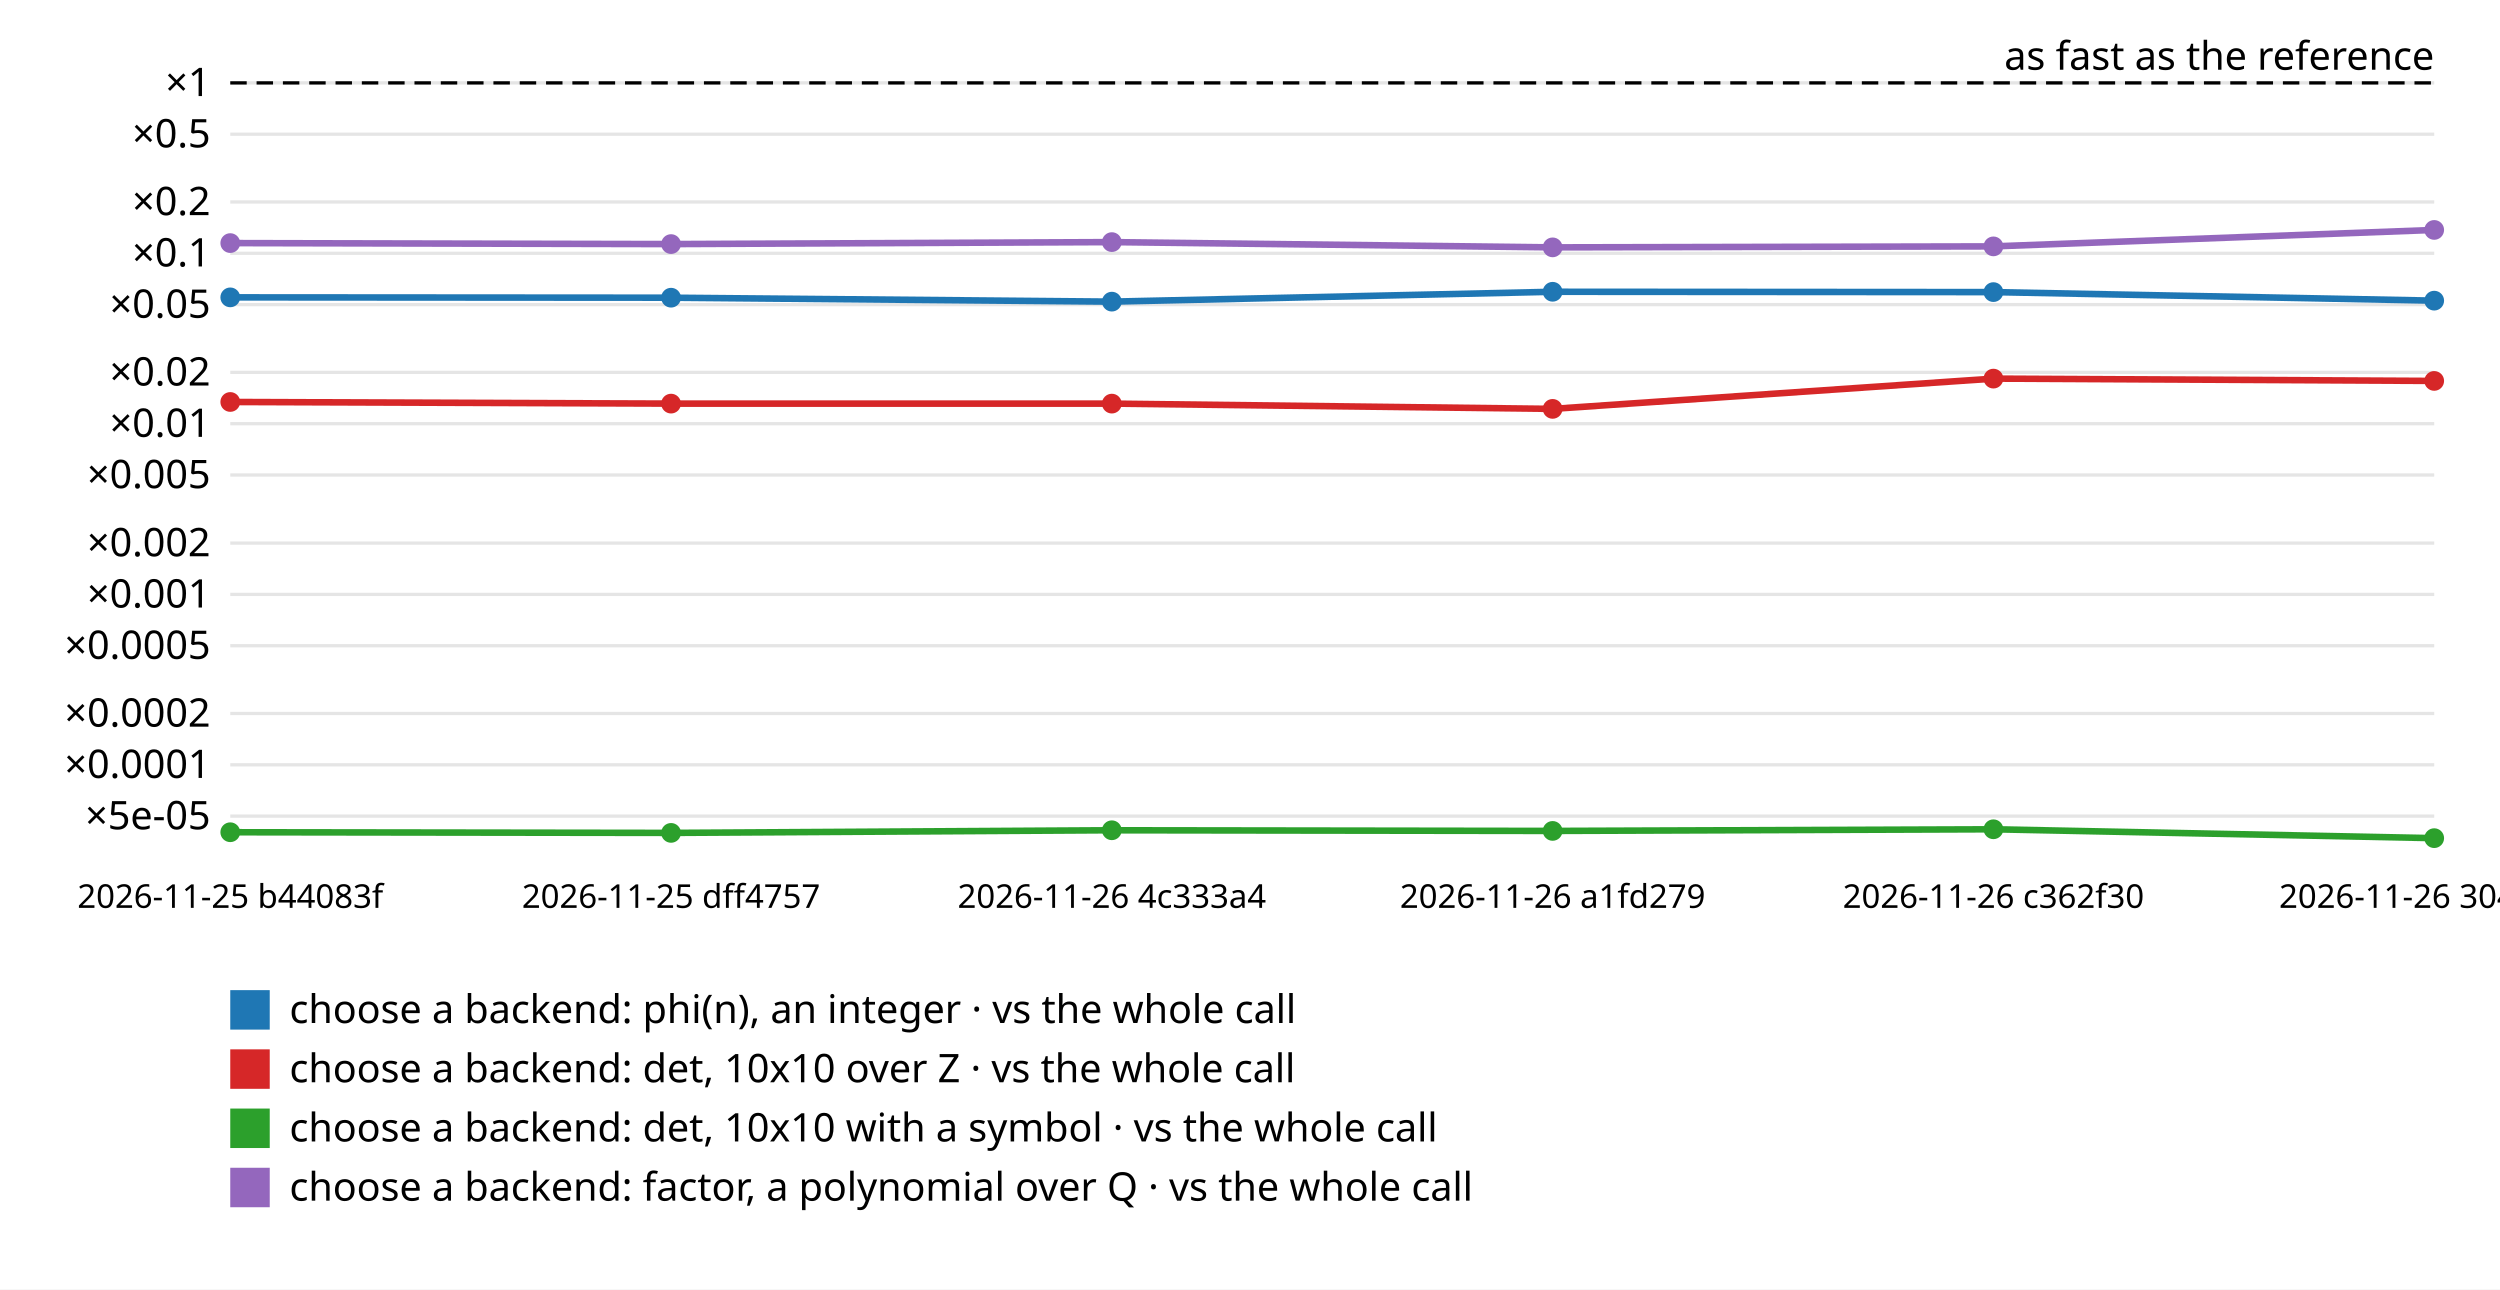
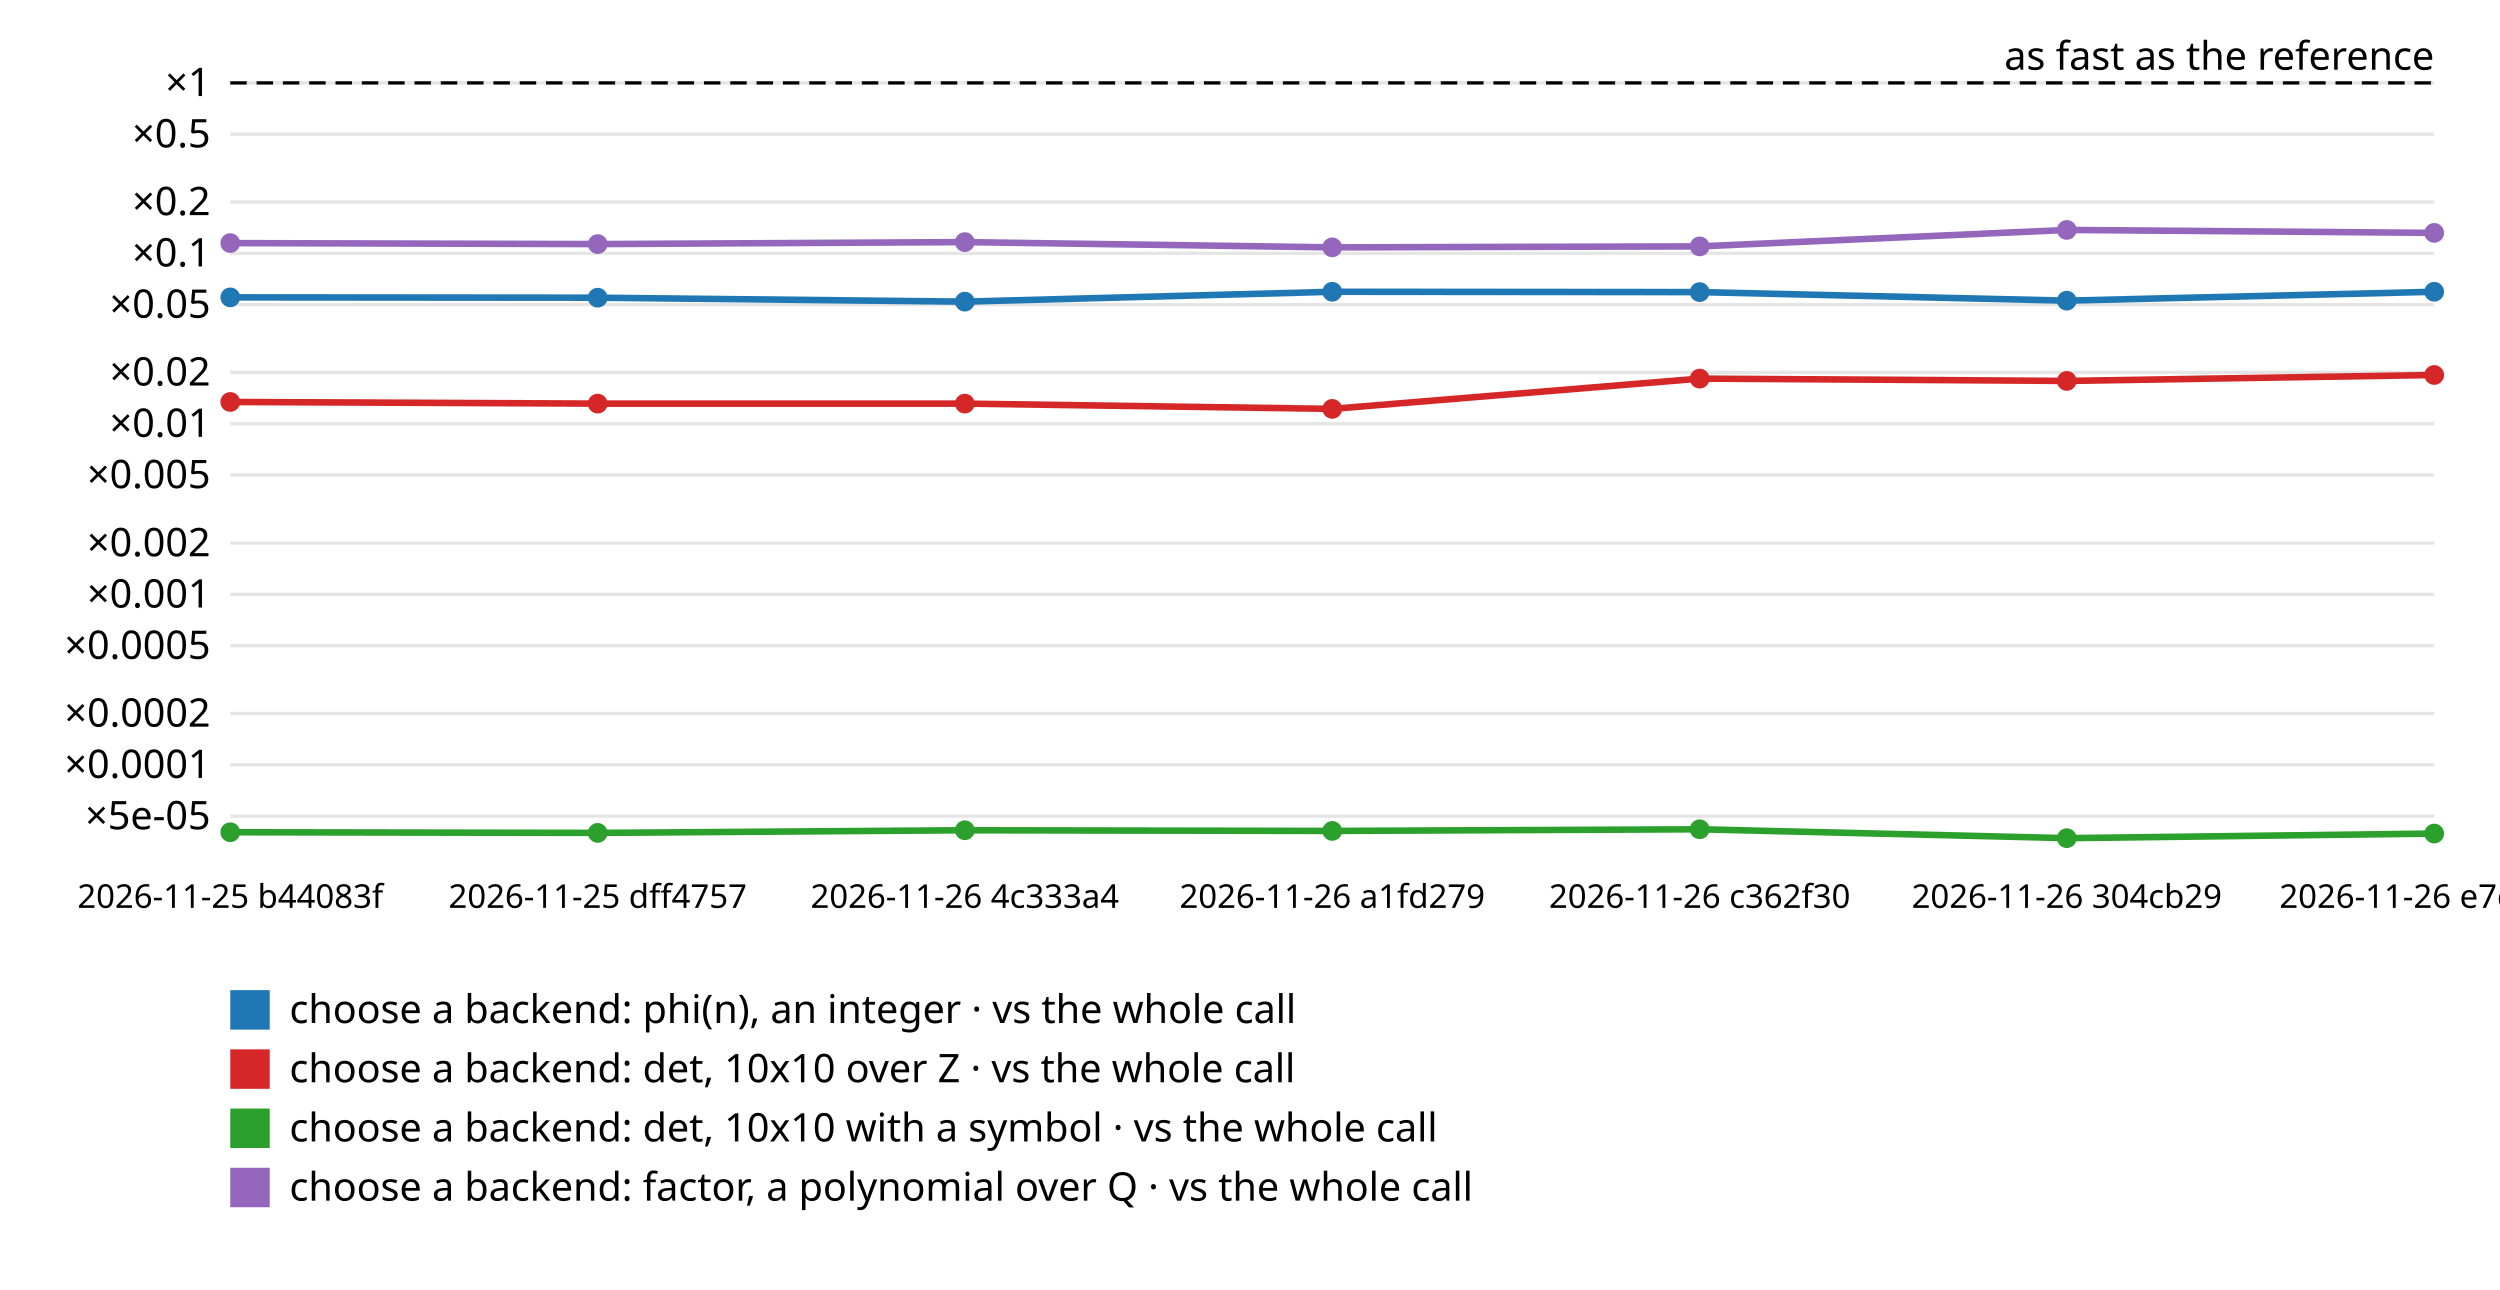
<svg xmlns="http://www.w3.org/2000/svg" width="760" height="392" font-family="sans-serif" font-size="12">
  <rect width="760" height="392" fill="white" />
  <line x1="70" x2="740" y1="248.1" y2="248.1" stroke="#e5e5e5" />
  <text x="64" y="252.1" text-anchor="end">×5e-05</text>
  <line x1="70" x2="740" y1="232.5" y2="232.5" stroke="#e5e5e5" />
  <text x="64" y="236.5" text-anchor="end">×0.0001</text>
  <line x1="70" x2="740" y1="216.9" y2="216.9" stroke="#e5e5e5" />
  <text x="64" y="220.9" text-anchor="end">×0.0002</text>
  <line x1="70" x2="740" y1="196.3" y2="196.3" stroke="#e5e5e5" />
  <text x="64" y="200.3" text-anchor="end">×0.0005</text>
  <line x1="70" x2="740" y1="180.7" y2="180.7" stroke="#e5e5e5" />
  <text x="64" y="184.7" text-anchor="end">×0.001</text>
  <line x1="70" x2="740" y1="165.1" y2="165.1" stroke="#e5e5e5" />
  <text x="64" y="169.1" text-anchor="end">×0.002</text>
  <line x1="70" x2="740" y1="144.4" y2="144.4" stroke="#e5e5e5" />
  <text x="64" y="148.4" text-anchor="end">×0.005</text>
  <line x1="70" x2="740" y1="128.8" y2="128.8" stroke="#e5e5e5" />
  <text x="64" y="132.8" text-anchor="end">×0.01</text>
  <line x1="70" x2="740" y1="113.2" y2="113.2" stroke="#e5e5e5" />
  <text x="64" y="117.2" text-anchor="end">×0.02</text>
  <line x1="70" x2="740" y1="92.6" y2="92.6" stroke="#e5e5e5" />
  <text x="64" y="96.6" text-anchor="end">×0.05</text>
  <line x1="70" x2="740" y1="77.0" y2="77.0" stroke="#e5e5e5" />
  <text x="64" y="81.0" text-anchor="end">×0.1</text>
  <line x1="70" x2="740" y1="61.4" y2="61.4" stroke="#e5e5e5" />
  <text x="64" y="65.4" text-anchor="end">×0.2</text>
  <line x1="70" x2="740" y1="40.8" y2="40.8" stroke="#e5e5e5" />
  <text x="64" y="44.8" text-anchor="end">×0.5</text>
  <line x1="70" x2="740" y1="25.2" y2="25.2" stroke="#e5e5e5" />
  <text x="64" y="29.2" text-anchor="end">×1</text>
  <line x1="70" x2="740" y1="25.2" y2="25.2" stroke="black" stroke-dasharray="5 3" />
  <text x="740" y="21.2" text-anchor="end">as fast as the reference</text>
  <text x="70.0" y="276" text-anchor="middle" font-size="10">2026-11-25 b44083f</text>
-   <text x="204.0" y="276" text-anchor="middle" font-size="10">2026-11-25 dff4757</text>
-   <text x="338.0" y="276" text-anchor="middle" font-size="10">2026-11-26 4c333a4</text>
-   <text x="472.0" y="276" text-anchor="middle" font-size="10">2026-11-26 a1fd279</text>
-   <text x="606.0" y="276" text-anchor="middle" font-size="10">2026-11-26 c362f30</text>
-   <text x="740.0" y="276" text-anchor="middle" font-size="10">2026-11-26 304cb29</text>
-   <polyline points="70.0,90.4 204.0,90.5 338.0,91.7 472.0,88.7 606.0,88.8 740.0,91.4" fill="none" stroke="#1f77b4" stroke-width="2" />
+   <text x="181.7" y="276" text-anchor="middle" font-size="10">2026-11-25 dff4757</text>
+   <text x="293.3" y="276" text-anchor="middle" font-size="10">2026-11-26 4c333a4</text>
+   <text x="405.0" y="276" text-anchor="middle" font-size="10">2026-11-26 a1fd279</text>
+   <text x="516.7" y="276" text-anchor="middle" font-size="10">2026-11-26 c362f30</text>
+   <text x="628.3" y="276" text-anchor="middle" font-size="10">2026-11-26 304cb29</text>
+   <text x="740.0" y="276" text-anchor="middle" font-size="10">2026-11-26 e7c4ba9</text>
+   <polyline points="70.0,90.4 181.7,90.5 293.3,91.7 405.0,88.7 516.7,88.8 628.3,91.4 740.0,88.7" fill="none" stroke="#1f77b4" stroke-width="2" />
  <circle cx="70.0" cy="90.4" r="3" fill="#1f77b4" />
-   <circle cx="204.0" cy="90.5" r="3" fill="#1f77b4" />
-   <circle cx="338.0" cy="91.7" r="3" fill="#1f77b4" />
-   <circle cx="472.0" cy="88.7" r="3" fill="#1f77b4" />
-   <circle cx="606.0" cy="88.8" r="3" fill="#1f77b4" />
-   <circle cx="740.0" cy="91.4" r="3" fill="#1f77b4" />
+   <circle cx="181.7" cy="90.5" r="3" fill="#1f77b4" />
+   <circle cx="293.3" cy="91.7" r="3" fill="#1f77b4" />
+   <circle cx="405.0" cy="88.7" r="3" fill="#1f77b4" />
+   <circle cx="516.7" cy="88.8" r="3" fill="#1f77b4" />
+   <circle cx="628.3" cy="91.4" r="3" fill="#1f77b4" />
+   <circle cx="740.0" cy="88.7" r="3" fill="#1f77b4" />
  <rect x="70" y="301" width="12" height="12" fill="#1f77b4" />
  <text x="88" y="311">choose a backend: phi(n), an integer · vs the whole call</text>
-   <polyline points="70.0,122.2 204.0,122.7 338.0,122.7 472.0,124.3 606.0,115.1 740.0,115.8" fill="none" stroke="#d62728" stroke-width="2" />
+   <polyline points="70.0,122.2 181.7,122.7 293.3,122.7 405.0,124.3 516.7,115.1 628.3,115.8 740.0,114.0" fill="none" stroke="#d62728" stroke-width="2" />
  <circle cx="70.0" cy="122.2" r="3" fill="#d62728" />
-   <circle cx="204.0" cy="122.7" r="3" fill="#d62728" />
-   <circle cx="338.0" cy="122.7" r="3" fill="#d62728" />
-   <circle cx="472.0" cy="124.3" r="3" fill="#d62728" />
-   <circle cx="606.0" cy="115.1" r="3" fill="#d62728" />
-   <circle cx="740.0" cy="115.8" r="3" fill="#d62728" />
+   <circle cx="181.7" cy="122.7" r="3" fill="#d62728" />
+   <circle cx="293.3" cy="122.7" r="3" fill="#d62728" />
+   <circle cx="405.0" cy="124.3" r="3" fill="#d62728" />
+   <circle cx="516.7" cy="115.1" r="3" fill="#d62728" />
+   <circle cx="628.3" cy="115.8" r="3" fill="#d62728" />
+   <circle cx="740.0" cy="114.0" r="3" fill="#d62728" />
  <rect x="70" y="319" width="12" height="12" fill="#d62728" />
  <text x="88" y="329">choose a backend: det, 10x10 over Z · vs the whole call</text>
-   <polyline points="70.0,253.0 204.0,253.2 338.0,252.4 472.0,252.6 606.0,252.1 740.0,254.8" fill="none" stroke="#2ca02c" stroke-width="2" />
+   <polyline points="70.0,253.0 181.7,253.2 293.3,252.4 405.0,252.6 516.7,252.1 628.3,254.8 740.0,253.4" fill="none" stroke="#2ca02c" stroke-width="2" />
  <circle cx="70.0" cy="253.0" r="3" fill="#2ca02c" />
-   <circle cx="204.0" cy="253.2" r="3" fill="#2ca02c" />
-   <circle cx="338.0" cy="252.4" r="3" fill="#2ca02c" />
-   <circle cx="472.0" cy="252.6" r="3" fill="#2ca02c" />
-   <circle cx="606.0" cy="252.1" r="3" fill="#2ca02c" />
-   <circle cx="740.0" cy="254.8" r="3" fill="#2ca02c" />
+   <circle cx="181.7" cy="253.2" r="3" fill="#2ca02c" />
+   <circle cx="293.3" cy="252.4" r="3" fill="#2ca02c" />
+   <circle cx="405.0" cy="252.6" r="3" fill="#2ca02c" />
+   <circle cx="516.7" cy="252.1" r="3" fill="#2ca02c" />
+   <circle cx="628.3" cy="254.8" r="3" fill="#2ca02c" />
+   <circle cx="740.0" cy="253.4" r="3" fill="#2ca02c" />
  <rect x="70" y="337" width="12" height="12" fill="#2ca02c" />
  <text x="88" y="347">choose a backend: det, 10x10 with a symbol · vs the whole call</text>
-   <polyline points="70.0,73.9 204.0,74.2 338.0,73.6 472.0,75.2 606.0,74.9 740.0,69.9" fill="none" stroke="#9467bd" stroke-width="2" />
+   <polyline points="70.0,73.9 181.7,74.2 293.3,73.6 405.0,75.2 516.7,74.9 628.3,69.9 740.0,70.8" fill="none" stroke="#9467bd" stroke-width="2" />
  <circle cx="70.0" cy="73.9" r="3" fill="#9467bd" />
-   <circle cx="204.0" cy="74.2" r="3" fill="#9467bd" />
-   <circle cx="338.0" cy="73.6" r="3" fill="#9467bd" />
-   <circle cx="472.0" cy="75.2" r="3" fill="#9467bd" />
-   <circle cx="606.0" cy="74.9" r="3" fill="#9467bd" />
-   <circle cx="740.0" cy="69.9" r="3" fill="#9467bd" />
+   <circle cx="181.7" cy="74.2" r="3" fill="#9467bd" />
+   <circle cx="293.3" cy="73.6" r="3" fill="#9467bd" />
+   <circle cx="405.0" cy="75.2" r="3" fill="#9467bd" />
+   <circle cx="516.7" cy="74.9" r="3" fill="#9467bd" />
+   <circle cx="628.3" cy="69.9" r="3" fill="#9467bd" />
+   <circle cx="740.0" cy="70.8" r="3" fill="#9467bd" />
  <rect x="70" y="355" width="12" height="12" fill="#9467bd" />
  <text x="88" y="365">choose a backend: factor, a polynomial over Q · vs the whole call</text>
</svg>
